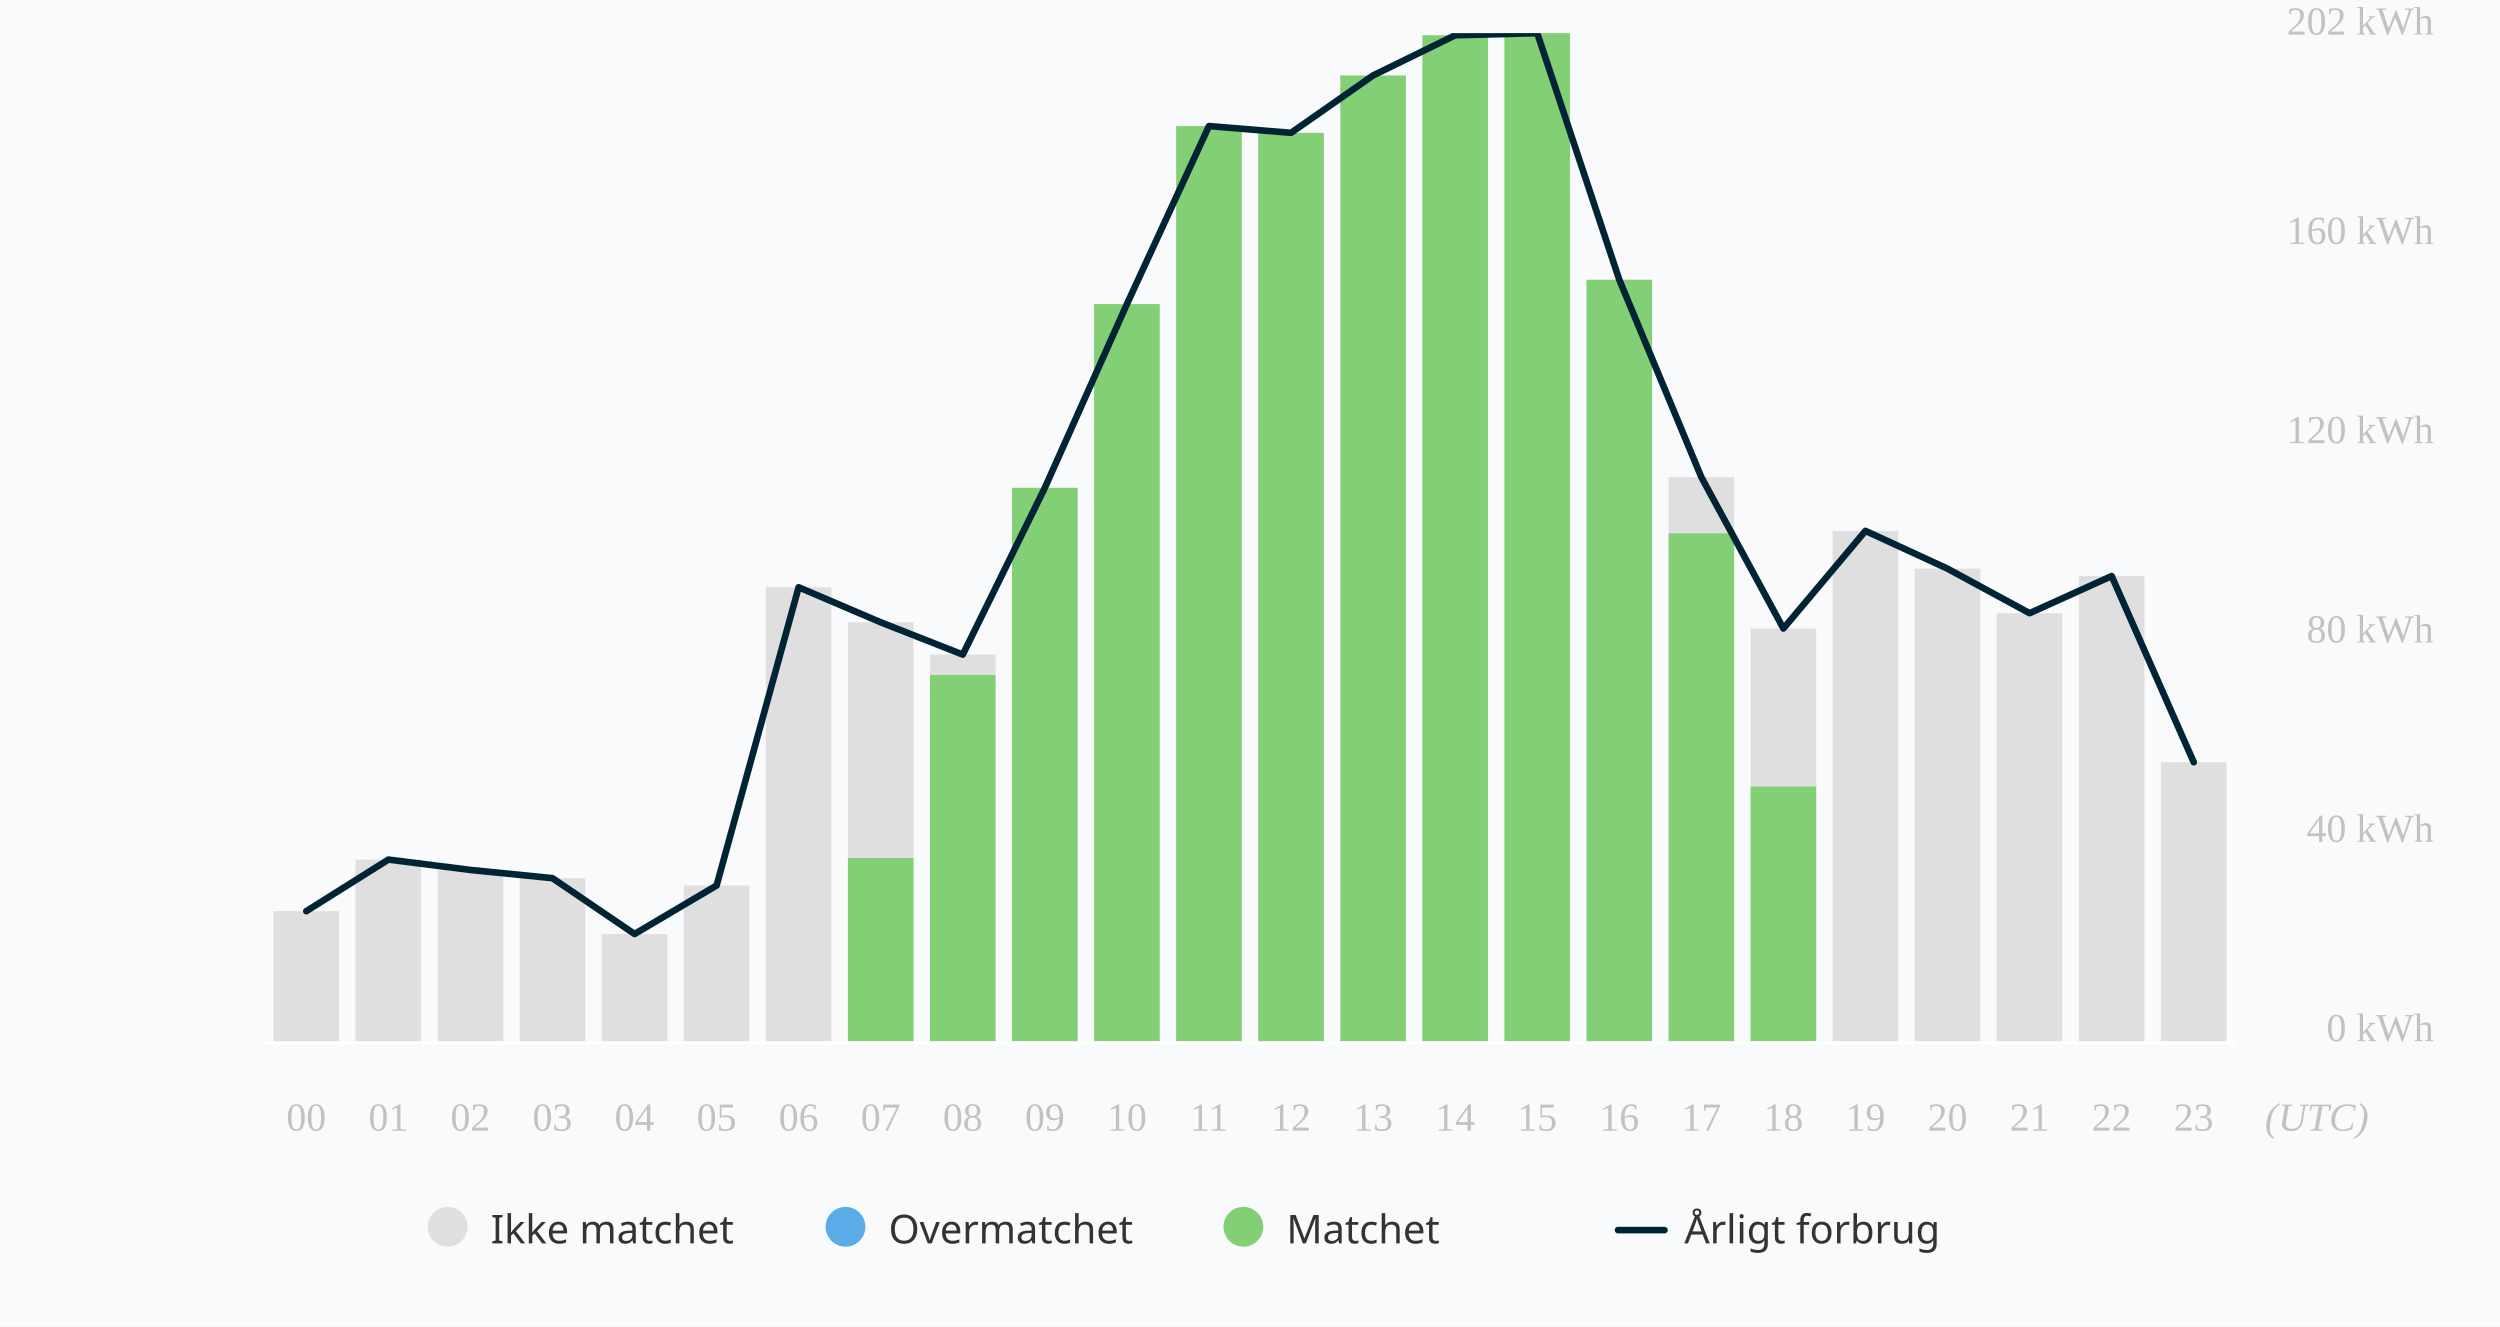
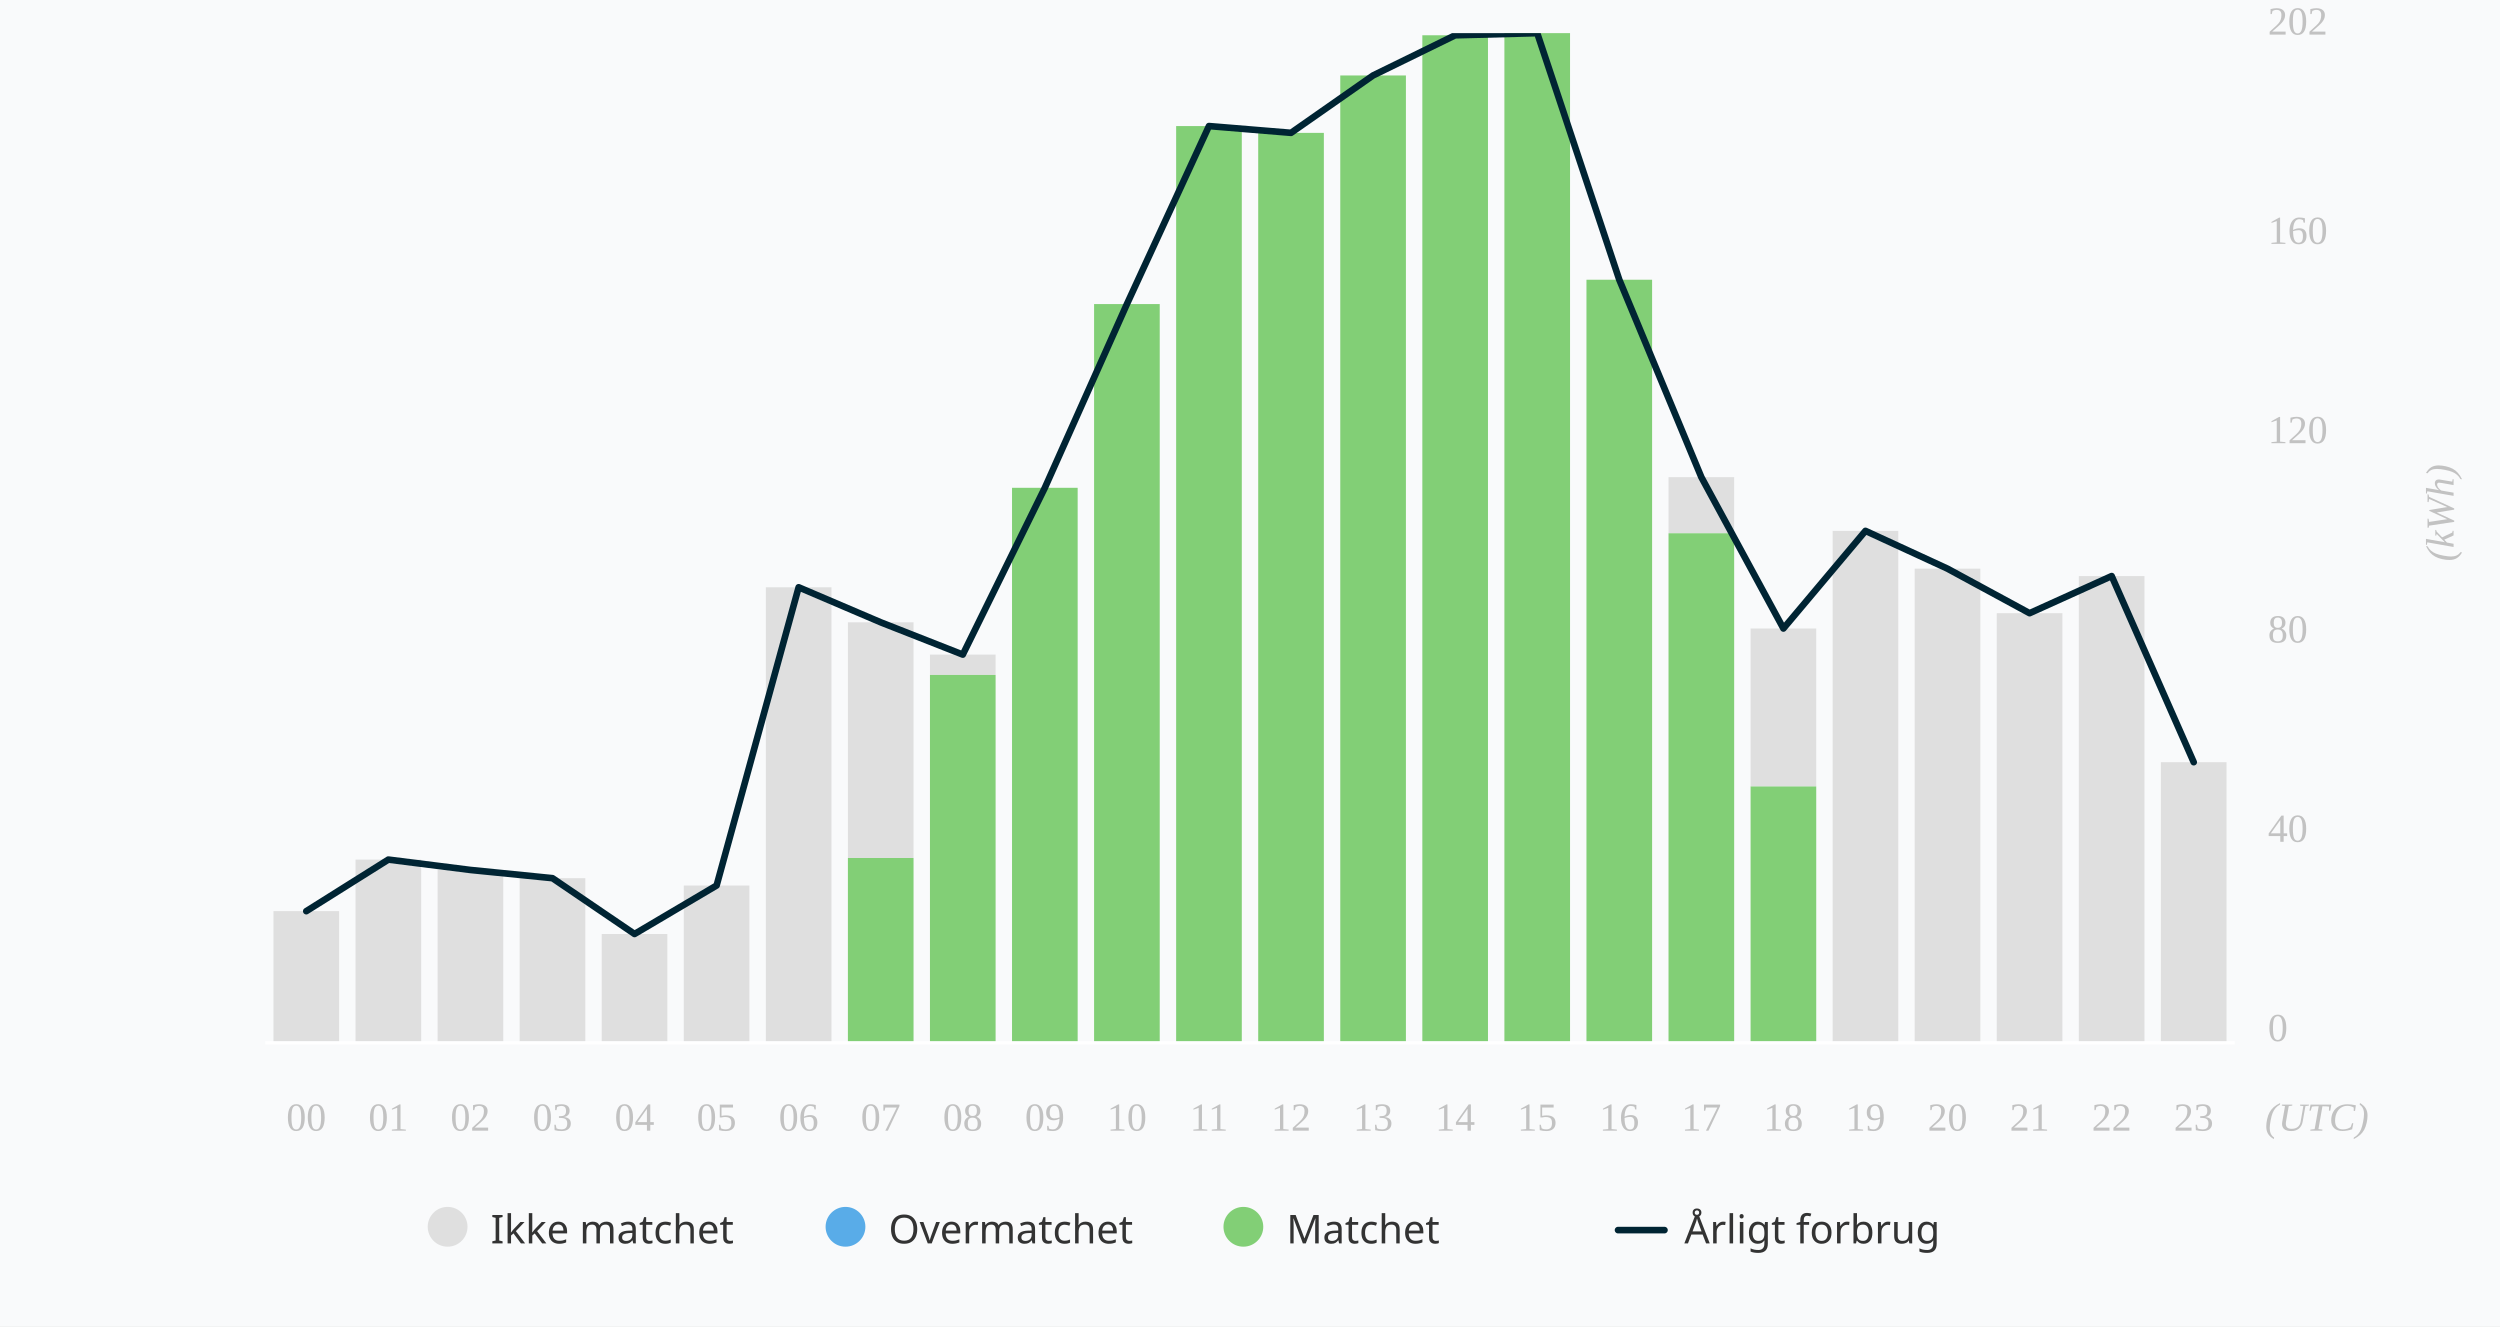
<svg xmlns="http://www.w3.org/2000/svg" class="highcharts-root" viewBox="0 0 754 400" preserveAspectRatio="xMidYMid meet" style="width: 100%; height: auto; display: block;" role="img">
  <defs>
    <filter id="drop-shadow">
      <feDropShadow dx="1" dy="1" flood-color="#000000" flood-opacity="0.75" stdDeviation="2.5" />
    </filter>
    <clipPath id="chart-area">
      <rect x="0" y="0" width="594" height="304" fill="none" />
    </clipPath>
  </defs>
  <rect fill="#F9FAFB" class="highcharts-background" x="0" y="0" width="754" height="400" rx="0" ry="0" />
  <g class="highcharts-grid highcharts-xaxis-grid" data-z-index="1">
    <path fill="none" stroke="#e6e6e6" stroke-width="0" data-z-index="1" class="highcharts-grid-line" d="M 80 10 L 80 314" opacity="1" />
    <path fill="none" stroke="#e6e6e6" stroke-width="0" data-z-index="1" class="highcharts-grid-line" d="M 104.75 10 L 104.75 314" opacity="1" />
    <path fill="none" stroke="#e6e6e6" stroke-width="0" data-z-index="1" class="highcharts-grid-line" d="M 129.5 10 L 129.5 314" opacity="1" />
    <path fill="none" stroke="#e6e6e6" stroke-width="0" data-z-index="1" class="highcharts-grid-line" d="M 154.25 10 L 154.25 314" opacity="1" />
    <path fill="none" stroke="#e6e6e6" stroke-width="0" data-z-index="1" class="highcharts-grid-line" d="M 179 10 L 179 314" opacity="1" />
    <path fill="none" stroke="#e6e6e6" stroke-width="0" data-z-index="1" class="highcharts-grid-line" d="M 203.75 10 L 203.75 314" opacity="1" />
    <path fill="none" stroke="#e6e6e6" stroke-width="0" data-z-index="1" class="highcharts-grid-line" d="M 228.5 10 L 228.5 314" opacity="1" />
    <path fill="none" stroke="#e6e6e6" stroke-width="0" data-z-index="1" class="highcharts-grid-line" d="M 253.25 10 L 253.25 314" opacity="1" />
    <path fill="none" stroke="#e6e6e6" stroke-width="0" data-z-index="1" class="highcharts-grid-line" d="M 278 10 L 278 314" opacity="1" />
    <path fill="none" stroke="#e6e6e6" stroke-width="0" data-z-index="1" class="highcharts-grid-line" d="M 302.75 10 L 302.75 314" opacity="1" />
    <path fill="none" stroke="#e6e6e6" stroke-width="0" data-z-index="1" class="highcharts-grid-line" d="M 327.5 10 L 327.5 314" opacity="1" />
    <path fill="none" stroke="#e6e6e6" stroke-width="0" data-z-index="1" class="highcharts-grid-line" d="M 352.25 10 L 352.25 314" opacity="1" />
    <path fill="none" stroke="#e6e6e6" stroke-width="0" data-z-index="1" class="highcharts-grid-line" d="M 377 10 L 377 314" opacity="1" />
    <path fill="none" stroke="#e6e6e6" stroke-width="0" data-z-index="1" class="highcharts-grid-line" d="M 401.75 10 L 401.75 314" opacity="1" />
    <path fill="none" stroke="#e6e6e6" stroke-width="0" data-z-index="1" class="highcharts-grid-line" d="M 426.5 10 L 426.5 314" opacity="1" />
    <path fill="none" stroke="#e6e6e6" stroke-width="0" data-z-index="1" class="highcharts-grid-line" d="M 451.25 10 L 451.25 314" opacity="1" />
    <path fill="none" stroke="#e6e6e6" stroke-width="0" data-z-index="1" class="highcharts-grid-line" d="M 476 10 L 476 314" opacity="1" />
    <path fill="none" stroke="#e6e6e6" stroke-width="0" data-z-index="1" class="highcharts-grid-line" d="M 500.75 10 L 500.75 314" opacity="1" />
    <path fill="none" stroke="#e6e6e6" stroke-width="0" data-z-index="1" class="highcharts-grid-line" d="M 525.5 10 L 525.5 314" opacity="1" />
    <path fill="none" stroke="#e6e6e6" stroke-width="0" data-z-index="1" class="highcharts-grid-line" d="M 550.25 10 L 550.25 314" opacity="1" />
    <path fill="none" stroke="#e6e6e6" stroke-width="0" data-z-index="1" class="highcharts-grid-line" d="M 575 10 L 575 314" opacity="1" />
    <path fill="none" stroke="#e6e6e6" stroke-width="0" data-z-index="1" class="highcharts-grid-line" d="M 599.75 10 L 599.75 314" opacity="1" />
    <path fill="none" stroke="#e6e6e6" stroke-width="0" data-z-index="1" class="highcharts-grid-line" d="M 624.5 10 L 624.5 314" opacity="1" />
    <path fill="none" stroke="#e6e6e6" stroke-width="0" data-z-index="1" class="highcharts-grid-line" d="M 649.25 10 L 649.25 314" opacity="1" />
    <path fill="none" stroke="#e6e6e6" stroke-width="0" data-z-index="1" class="highcharts-grid-line" d="M 674 10 L 674 314" opacity="1" />
  </g>
  <g class="highcharts-axis highcharts-xaxis" data-z-index="2">
    <path fill="none" class="highcharts-axis-line" stroke="#ffffff" stroke-width="1" d="M 80 314.5 L 674 314.5" />
  </g>
  <g class="highcharts-series-group" data-z-index="3" transform="translate(80,10)">
    <g class="highcharts-series highcharts-series-0 highcharts-column-series" data-z-index="0.1" opacity="1" clip-path="url(#chart-area)">
      <rect x="2.475" y="264.807" width="19.8" height="39.193" fill="#DFDFDF" />
      <rect x="27.225" y="249.253" width="19.8" height="54.747" fill="#DFDFDF" />
      <rect x="51.975" y="252.379" width="19.8" height="51.621" fill="#DFDFDF" />
      <rect x="76.725" y="254.858" width="19.8" height="49.142" fill="#DFDFDF" />
      <rect x="101.475" y="271.69" width="19.8" height="32.31" fill="#DFDFDF" />
      <rect x="126.225" y="257.067" width="19.8" height="46.933" fill="#DFDFDF" />
      <rect x="150.975" y="167.124" width="19.8" height="136.876" fill="#DFDFDF" />
      <rect x="175.725" y="177.689" width="19.8" height="71.086" fill="#DFDFDF" />
      <rect x="200.475" y="187.427" width="19.8" height="6.133" fill="#DFDFDF" />
      <rect x="423.225" y="133.912" width="19.8" height="16.925" fill="#DFDFDF" />
      <rect x="447.975" y="179.553" width="19.8" height="47.655" fill="#DFDFDF" />
      <rect x="472.725" y="150.113" width="19.8" height="153.887" fill="#DFDFDF" />
      <rect x="497.475" y="161.519" width="19.8" height="142.481" fill="#DFDFDF" />
      <rect x="522.225" y="174.939" width="19.8" height="129.061" fill="#DFDFDF" />
      <rect x="546.975" y="163.743" width="19.8" height="140.257" fill="#DFDFDF" />
      <rect x="571.725" y="219.873" width="19.8" height="84.127" fill="#DFDFDF" />
    </g>
    <g class="highcharts-series highcharts-series-1 highcharts-column-series" data-z-index="0.1" opacity="1" clip-path="url(#chart-area)" />
    <g class="highcharts-series highcharts-series-2 highcharts-column-series" data-z-index="0.1" opacity="1" clip-path="url(#chart-area)">
      <rect x="175.725" y="248.776" width="19.8" height="55.224" fill="#82CF76" />
      <rect x="200.475" y="193.561" width="19.8" height="110.439" fill="#82CF76" />
      <rect x="225.225" y="137.122" width="19.8" height="166.878" fill="#82CF76" />
      <rect x="249.975" y="81.713" width="19.8" height="222.287" fill="#82CF76" />
      <rect x="274.725" y="28.023" width="19.8" height="275.977" fill="#82CF76" />
      <rect x="299.475" y="30.065" width="19.8" height="273.935" fill="#82CF76" />
      <rect x="324.225" y="12.754" width="19.8" height="291.246" fill="#82CF76" />
      <rect x="348.975" y="0.641" width="19.8" height="303.359" fill="#82CF76" />
      <rect x="373.725" y="0" width="19.8" height="304" fill="#82CF76" />
      <rect x="398.475" y="74.362" width="19.8" height="229.638" fill="#82CF76" />
      <rect x="423.225" y="150.837" width="19.8" height="153.163" fill="#82CF76" />
      <rect x="447.975" y="227.207" width="19.8" height="76.793" fill="#82CF76" />
    </g>
    <g class="highcharts-series highcharts-series-3 highcharts-line-series" data-z-index="10" opacity="1" clip-path="url(#chart-area)">
      <path fill="none" class="highcharts-graph" d="M 12.375,264.807 37.125,249.253 61.875,252.379 86.625,254.858 111.375,271.69 136.125,257.067 160.875,167.124 185.625,177.689 210.375,187.427 235.125,137.122 259.875,81.713 284.625,28.023 309.375,30.065 334.125,12.754 358.875,0.641 383.625,0 408.375,74.362 433.125,133.912 457.875,179.553 482.625,150.113 507.375,161.519 532.125,174.939 556.875,163.743 581.625,219.873" stroke="#002433" stroke-width="2" stroke-linejoin="round" stroke-linecap="round" />
    </g>
  </g>
  <g class="highcharts-axis-labels highcharts-xaxis-labels" data-z-index="7">
    <text x="92.375" y="341" text-anchor="middle" style="cursor: default; font-size: 12px; fill: rgb(194,194,194);">00</text>
    <text x="117.125" y="341" text-anchor="middle" style="cursor: default; font-size: 12px; fill: rgb(194,194,194);">01</text>
    <text x="141.875" y="341" text-anchor="middle" style="cursor: default; font-size: 12px; fill: rgb(194,194,194);">02</text>
    <text x="166.625" y="341" text-anchor="middle" style="cursor: default; font-size: 12px; fill: rgb(194,194,194);">03</text>
    <text x="191.375" y="341" text-anchor="middle" style="cursor: default; font-size: 12px; fill: rgb(194,194,194);">04</text>
    <text x="216.125" y="341" text-anchor="middle" style="cursor: default; font-size: 12px; fill: rgb(194,194,194);">05</text>
    <text x="240.875" y="341" text-anchor="middle" style="cursor: default; font-size: 12px; fill: rgb(194,194,194);">06</text>
    <text x="265.625" y="341" text-anchor="middle" style="cursor: default; font-size: 12px; fill: rgb(194,194,194);">07</text>
    <text x="290.375" y="341" text-anchor="middle" style="cursor: default; font-size: 12px; fill: rgb(194,194,194);">08</text>
    <text x="315.125" y="341" text-anchor="middle" style="cursor: default; font-size: 12px; fill: rgb(194,194,194);">09</text>
    <text x="339.875" y="341" text-anchor="middle" style="cursor: default; font-size: 12px; fill: rgb(194,194,194);">10</text>
    <text x="364.625" y="341" text-anchor="middle" style="cursor: default; font-size: 12px; fill: rgb(194,194,194);">11</text>
    <text x="389.375" y="341" text-anchor="middle" style="cursor: default; font-size: 12px; fill: rgb(194,194,194);">12</text>
    <text x="414.125" y="341" text-anchor="middle" style="cursor: default; font-size: 12px; fill: rgb(194,194,194);">13</text>
    <text x="438.875" y="341" text-anchor="middle" style="cursor: default; font-size: 12px; fill: rgb(194,194,194);">14</text>
    <text x="463.625" y="341" text-anchor="middle" style="cursor: default; font-size: 12px; fill: rgb(194,194,194);">15</text>
    <text x="488.375" y="341" text-anchor="middle" style="cursor: default; font-size: 12px; fill: rgb(194,194,194);">16</text>
    <text x="513.125" y="341" text-anchor="middle" style="cursor: default; font-size: 12px; fill: rgb(194,194,194);">17</text>
    <text x="537.875" y="341" text-anchor="middle" style="cursor: default; font-size: 12px; fill: rgb(194,194,194);">18</text>
    <text x="562.625" y="341" text-anchor="middle" style="cursor: default; font-size: 12px; fill: rgb(194,194,194);">19</text>
    <text x="587.375" y="341" text-anchor="middle" style="cursor: default; font-size: 12px; fill: rgb(194,194,194);">20</text>
    <text x="612.125" y="341" text-anchor="middle" style="cursor: default; font-size: 12px; fill: rgb(194,194,194);">21</text>
    <text x="636.875" y="341" text-anchor="middle" style="cursor: default; font-size: 12px; fill: rgb(194,194,194);">22</text>
    <text x="661.625" y="341" text-anchor="middle" style="cursor: default; font-size: 12px; fill: rgb(194,194,194);">23</text>
    <text x="698.75" y="341" text-anchor="middle" style="cursor: default; font-size: 12px; fill: rgb(194,194,194); font-style: italic;"> (UTC)</text>
  </g>
  <g class="highcharts-legend" data-z-index="7" transform="translate(119,355)">
    <rect fill="none" class="highcharts-legend-box" rx="0" ry="0" stroke="#999999" stroke-width="0" x="0" y="0" width="517" height="30" />
    <g data-z-index="1">
      <g>
        <g class="highcharts-legend-item highcharts-column-series" data-z-index="1" transform="translate(8,3)">
          <text x="21" y="17" text-anchor="start" data-z-index="2" style="font-size: 12px; font-family: OpenSansNormal; fill: rgb(51, 51, 51);">Ikke matchet</text>
          <rect x="2" y="6" rx="6" ry="6" width="12" height="12" fill="#DFDFDF" class="highcharts-point" data-z-index="3" />
        </g>
        <g class="highcharts-legend-item highcharts-column-series" data-z-index="1" transform="translate(128,3)">
          <text x="21" y="17" text-anchor="start" data-z-index="2" style="font-size: 12px; font-family: OpenSansNormal; fill: rgb(51, 51, 51);">Overmatchet</text>
          <rect x="2" y="6" rx="6" ry="6" width="12" height="12" fill="#59ACE8" class="highcharts-point" data-z-index="3" />
        </g>
        <g class="highcharts-legend-item highcharts-column-series" data-z-index="1" transform="translate(248,3)">
          <text x="21" y="17" text-anchor="start" data-z-index="2" style="font-size: 12px; font-family: OpenSansNormal; fill: rgb(51, 51, 51);">Matchet</text>
          <rect x="2" y="6" rx="6" ry="6" width="12" height="12" fill="#82CF76" class="highcharts-point" data-z-index="3" />
        </g>
        <g class="highcharts-legend-item highcharts-line-series" data-z-index="1" transform="translate(368,3)">
          <path fill="none" class="highcharts-graph" stroke-width="2" stroke-linecap="round" d="M 1 13 L 15 13" stroke="#002433" />
          <text x="21" y="17" text-anchor="start" data-z-index="2" style="font-size: 12px; font-family: OpenSansNormal; fill: rgb(51, 51, 51);">Årligt forbrug</text>
        </g>
      </g>
    </g>
  </g>
  <g class="highcharts-axis-labels highcharts-yaxis-labels" data-z-index="7">
-     <text x="734" y="314" text-anchor="end" style="font-size: 12px; fill: rgb(194,194,194);">0 kWh</text>
-     <text x="734" y="253.888" text-anchor="end" style="font-size: 12px; fill: rgb(194,194,194);">40 kWh</text>
-     <text x="734" y="193.776" text-anchor="end" style="font-size: 12px; fill: rgb(194,194,194);">80 kWh</text>
-     <text x="734" y="133.663" text-anchor="end" style="font-size: 12px; fill: rgb(194,194,194);">120 kWh</text>
-     <text x="734" y="73.551" text-anchor="end" style="font-size: 12px; fill: rgb(194,194,194);">160 kWh</text>
-     <text x="734" y="10.433" text-anchor="end" style="font-size: 12px; fill: rgb(194,194,194);">202 kWh</text>
+     <text x="684" y="314" text-anchor="start" style="font-size: 12px; fill: rgb(194,194,194);">0</text>
+     <text x="684" y="253.888" text-anchor="start" style="font-size: 12px; fill: rgb(194,194,194);">40</text>
+     <text x="684" y="193.776" text-anchor="start" style="font-size: 12px; fill: rgb(194,194,194);">80</text>
+     <text x="684" y="133.663" text-anchor="start" style="font-size: 12px; fill: rgb(194,194,194);">120</text>
+     <text x="684" y="73.551" text-anchor="start" style="font-size: 12px; fill: rgb(194,194,194);">160</text>
+     <text x="684" y="10.433" text-anchor="start" style="font-size: 12px; fill: rgb(194,194,194);">202</text>
+     <text x="-140" y="740" text-anchor="end" style="cursor: default; font-size: 12px; fill: rgb(194,194,194); font-style: italic;" transform="rotate(-90)">(kWh)</text>
  </g>
  <g class="highcharts-axis highcharts-yaxis-left">
    <line x1="80" y1="10" x2="80" y2="314" stroke="FFA500" stroke-width="2" />
  </g>
</svg>
